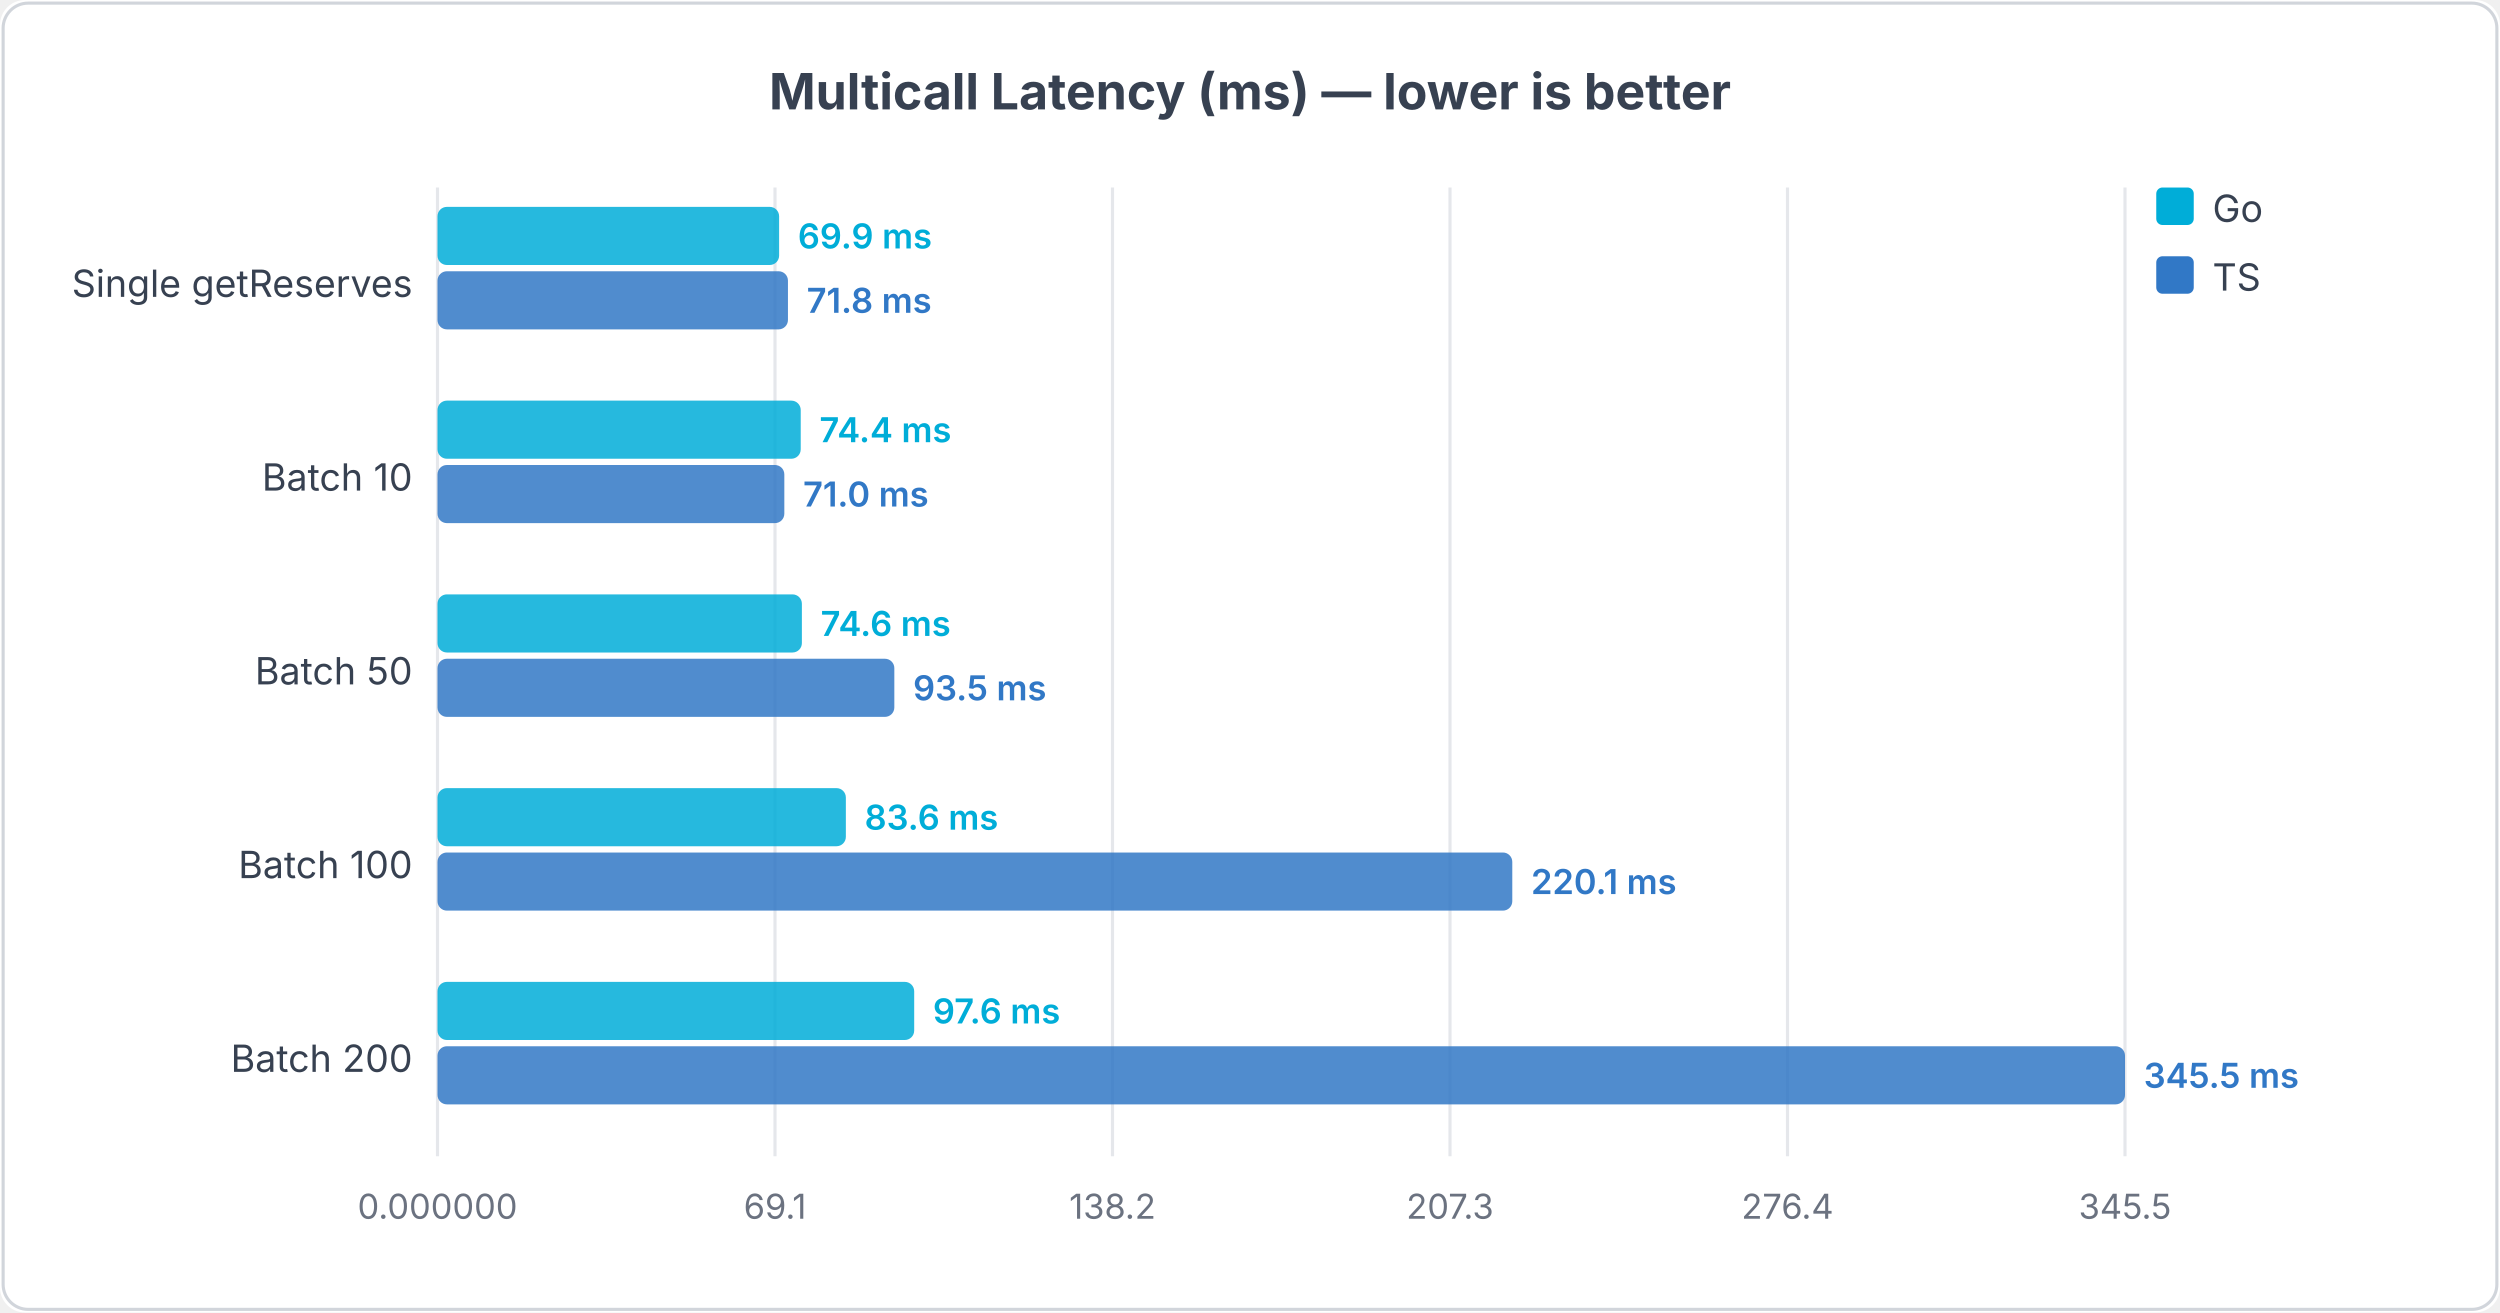
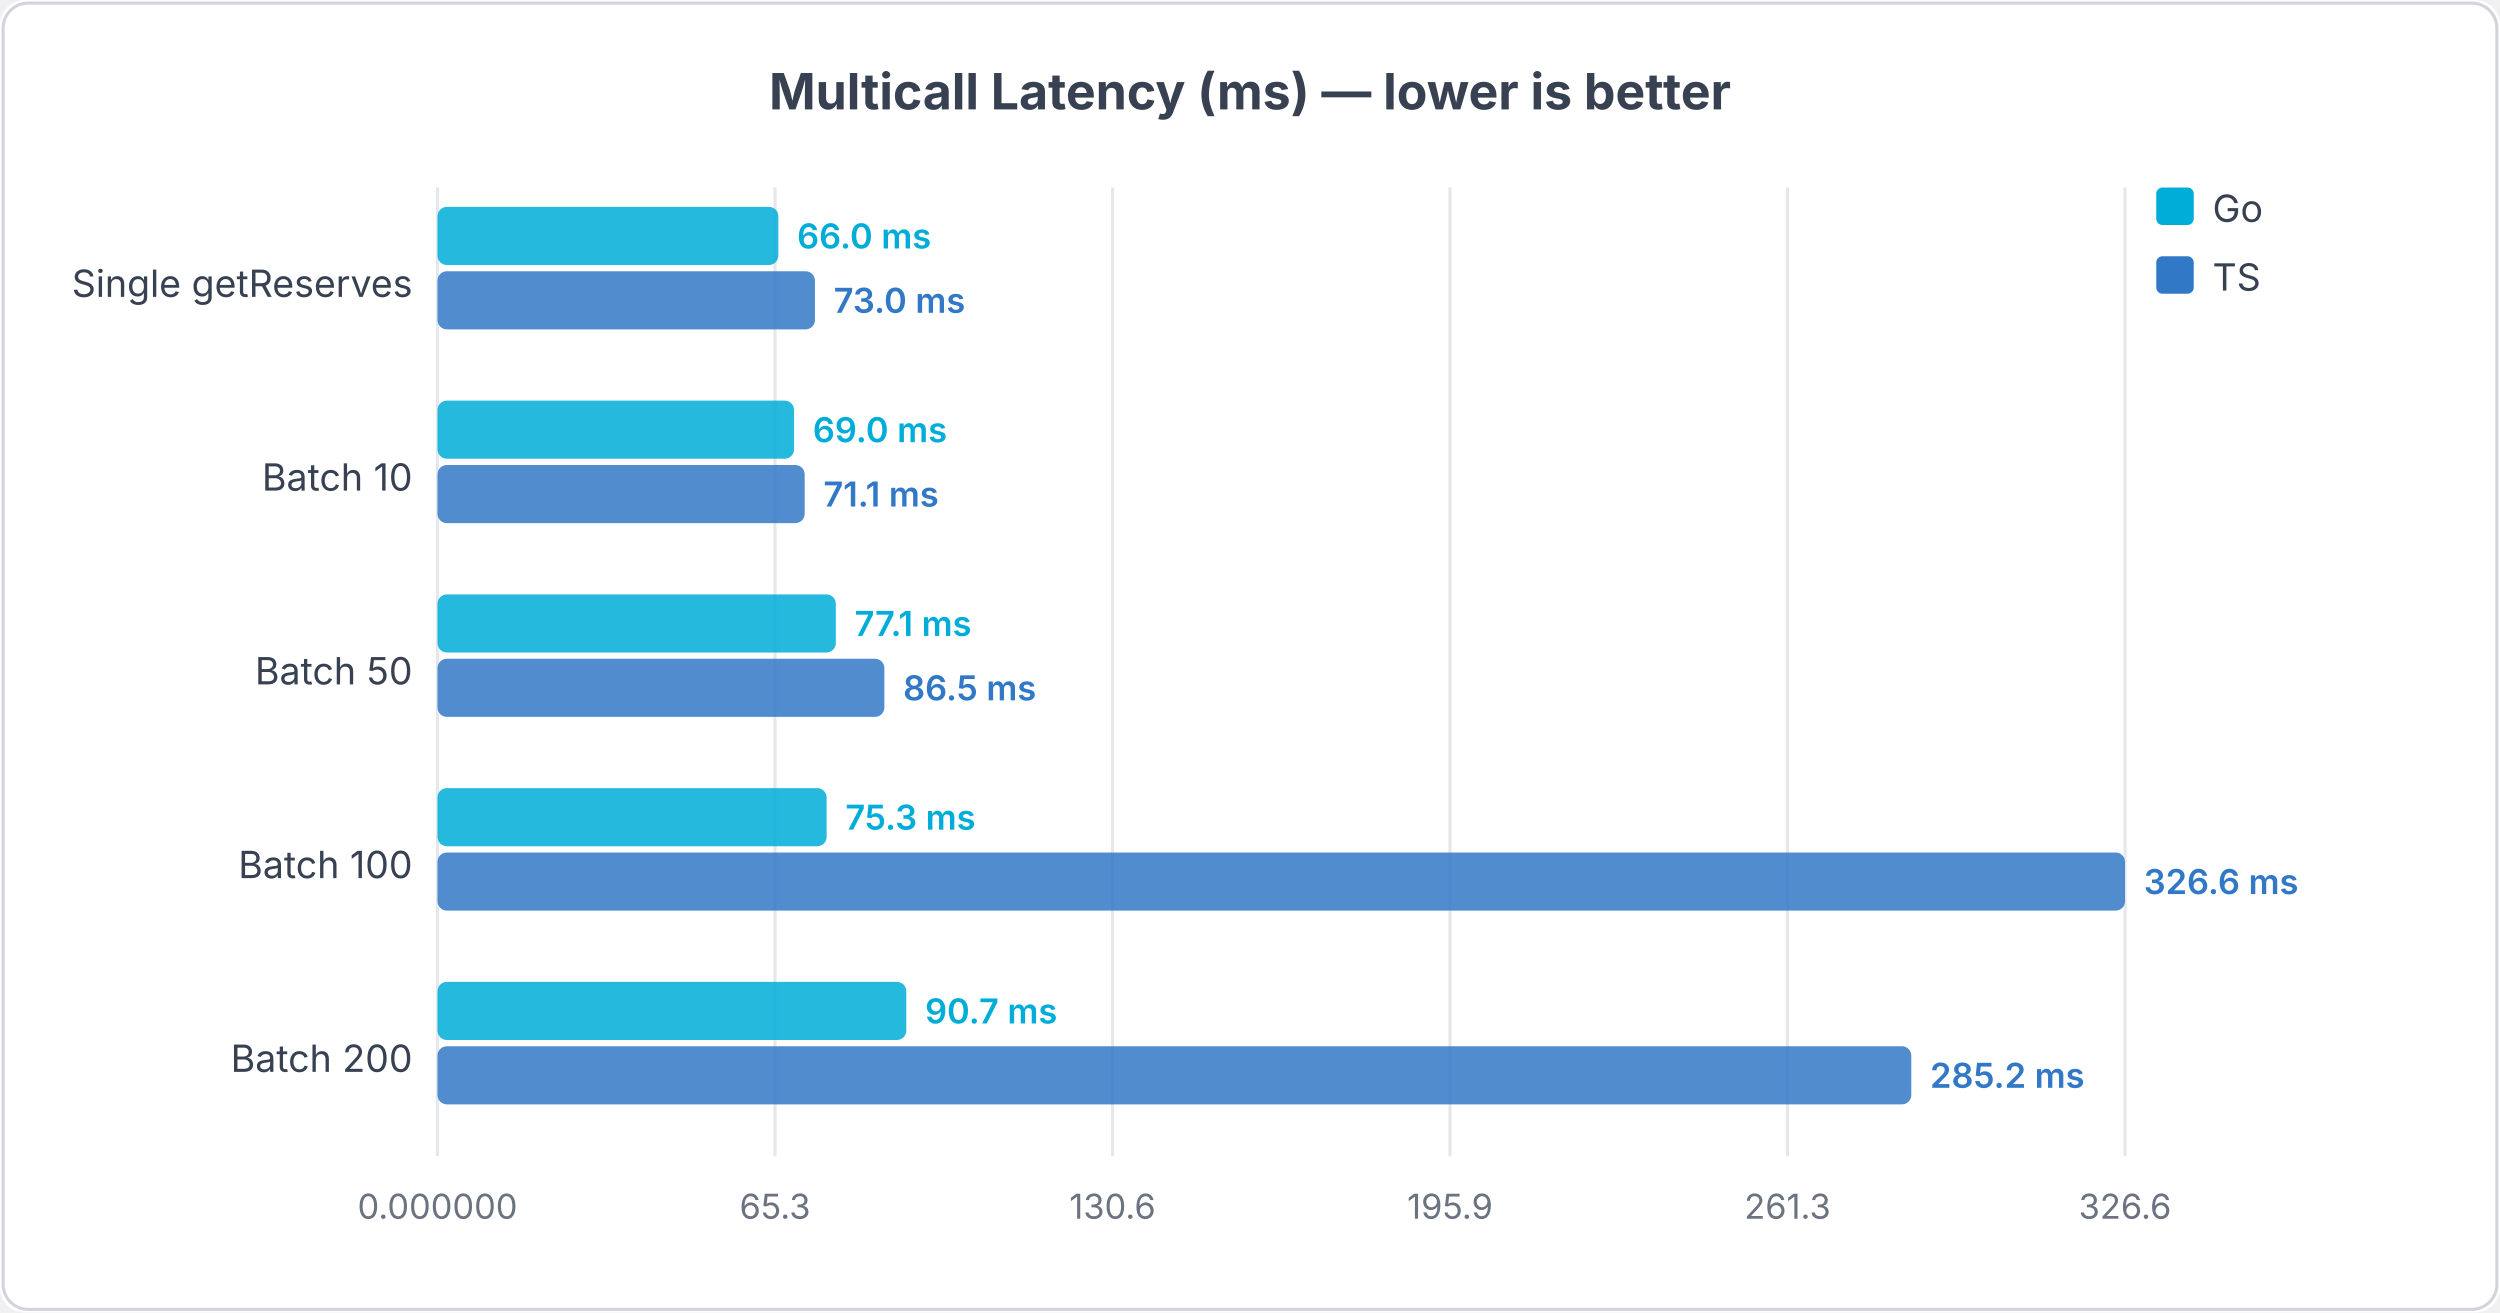
<svg xmlns="http://www.w3.org/2000/svg" viewBox="0 0 800 420" width="800" height="420">
  <style>text { font-family: -apple-system, BlinkMacSystemFont, 'Segoe UI', system-ui, sans-serif; }</style>
  <rect width="800" height="420" fill="#ffffff" rx="8" />
  <rect x="1" y="1" width="798" height="418" fill="none" stroke="#d1d5db" rx="8" />
  <text x="400" y="35" text-anchor="middle" fill="#374151" font-size="16" font-weight="700">Multicall Latency (ms) — lower is better</text>
  <line x1="140" y1="60" x2="140" y2="370" stroke="#e5e7eb" stroke-width="1" />
  <text x="140" y="390" text-anchor="middle" fill="#6b7280" font-size="11">0.000000</text>
  <line x1="248" y1="60" x2="248" y2="370" stroke="#e5e7eb" stroke-width="1" />
-   <text x="248" y="390" text-anchor="middle" fill="#6b7280" font-size="11">69.1</text>
+   <text x="248" y="390" text-anchor="middle" fill="#6b7280" font-size="11">65.3</text>
  <line x1="356" y1="60" x2="356" y2="370" stroke="#e5e7eb" stroke-width="1" />
-   <text x="356" y="390" text-anchor="middle" fill="#6b7280" font-size="11">138.2</text>
+   <text x="356" y="390" text-anchor="middle" fill="#6b7280" font-size="11">130.6</text>
  <line x1="464" y1="60" x2="464" y2="370" stroke="#e5e7eb" stroke-width="1" />
-   <text x="464" y="390" text-anchor="middle" fill="#6b7280" font-size="11">207.3</text>
+   <text x="464" y="390" text-anchor="middle" fill="#6b7280" font-size="11">195.9</text>
  <line x1="572" y1="60" x2="572" y2="370" stroke="#e5e7eb" stroke-width="1" />
-   <text x="572" y="390" text-anchor="middle" fill="#6b7280" font-size="11">276.4</text>
+   <text x="572" y="390" text-anchor="middle" fill="#6b7280" font-size="11">261.3</text>
  <line x1="680" y1="60" x2="680" y2="370" stroke="#e5e7eb" stroke-width="1" />
-   <text x="680" y="390" text-anchor="middle" fill="#6b7280" font-size="11">345.5</text>
+   <text x="680" y="390" text-anchor="middle" fill="#6b7280" font-size="11">326.6</text>
  <text x="132" y="95" text-anchor="end" fill="#374151" font-size="12">Single getReserves</text>
-   <rect x="140" y="66.2" width="109.319" height="18.6" rx="3" fill="#00ADD8" opacity="0.85" />
-   <text x="255.319" y="79.5" fill="#00ADD8" font-size="11" font-weight="600">69.9 ms</text>
-   <rect x="140" y="86.8" width="112.145" height="18.6" rx="3" fill="#3178C6" opacity="0.85" />
-   <text x="258.145" y="100.1" fill="#3178C6" font-size="11" font-weight="600">71.8 ms</text>
+   <rect x="140" y="66.2" width="109.075" height="18.6" rx="3" fill="#00ADD8" opacity="0.85" />
+   <text x="255.075" y="79.5" fill="#00ADD8" font-size="11" font-weight="600">66.0 ms</text>
+   <rect x="140" y="86.8" width="120.786" height="18.6" rx="3" fill="#3178C6" opacity="0.85" />
+   <text x="266.786" y="100.1" fill="#3178C6" font-size="11" font-weight="600">73.0 ms</text>
  <text x="132" y="157" text-anchor="end" fill="#374151" font-size="12">Batch 10</text>
-   <rect x="140" y="128.2" width="116.231" height="18.6" rx="3" fill="#00ADD8" opacity="0.85" />
-   <text x="262.231" y="141.5" fill="#00ADD8" font-size="11" font-weight="600">74.4 ms</text>
-   <rect x="140" y="148.8" width="110.984" height="18.6" rx="3" fill="#3178C6" opacity="0.85" />
-   <text x="256.984" y="162.1" fill="#3178C6" font-size="11" font-weight="600">71.0 ms</text>
+   <rect x="140" y="128.2" width="114.11" height="18.6" rx="3" fill="#00ADD8" opacity="0.85" />
+   <text x="260.11" y="141.5" fill="#00ADD8" font-size="11" font-weight="600">69.0 ms</text>
+   <rect x="140" y="148.8" width="117.5" height="18.6" rx="3" fill="#3178C6" opacity="0.85" />
+   <text x="263.5" y="162.1" fill="#3178C6" font-size="11" font-weight="600">71.1 ms</text>
  <text x="132" y="219" text-anchor="end" fill="#374151" font-size="12">Batch 50</text>
-   <rect x="140" y="190.2" width="116.604" height="18.6" rx="3" fill="#00ADD8" opacity="0.85" />
-   <text x="262.604" y="203.5" fill="#00ADD8" font-size="11" font-weight="600">74.6 ms</text>
-   <rect x="140" y="210.8" width="146.186" height="18.6" rx="3" fill="#3178C6" opacity="0.85" />
-   <text x="292.186" y="224.1" fill="#3178C6" font-size="11" font-weight="600">93.5 ms</text>
+   <rect x="140" y="190.2" width="127.465" height="18.6" rx="3" fill="#00ADD8" opacity="0.85" />
+   <text x="273.465" y="203.5" fill="#00ADD8" font-size="11" font-weight="600">77.1 ms</text>
+   <rect x="140" y="210.8" width="143" height="18.6" rx="3" fill="#3178C6" opacity="0.85" />
+   <text x="289" y="224.1" fill="#3178C6" font-size="11" font-weight="600">86.5 ms</text>
  <text x="132" y="281" text-anchor="end" fill="#374151" font-size="12">Batch 100</text>
-   <rect x="140" y="252.2" width="130.674" height="18.6" rx="3" fill="#00ADD8" opacity="0.85" />
-   <text x="276.674" y="265.5" fill="#00ADD8" font-size="11" font-weight="600">83.6 ms</text>
-   <rect x="140" y="272.8" width="343.933" height="18.6" rx="3" fill="#3178C6" opacity="0.85" />
-   <text x="489.933" y="286.1" fill="#3178C6" font-size="11" font-weight="600">220.1 ms</text>
+   <rect x="140" y="252.2" width="124.523" height="18.6" rx="3" fill="#00ADD8" opacity="0.85" />
+   <text x="270.523" y="265.5" fill="#00ADD8" font-size="11" font-weight="600">75.3 ms</text>
+   <rect x="140" y="272.8" width="540" height="18.6" rx="3" fill="#3178C6" opacity="0.85" />
+   <text x="686" y="286.1" fill="#3178C6" font-size="11" font-weight="600">326.6 ms</text>
  <text x="132" y="343" text-anchor="end" fill="#374151" font-size="12">Batch 200</text>
-   <rect x="140" y="314.2" width="152.541" height="18.6" rx="3" fill="#00ADD8" opacity="0.85" />
-   <text x="298.541" y="327.5" fill="#00ADD8" font-size="11" font-weight="600">97.6 ms</text>
-   <rect x="140" y="334.8" width="540" height="18.6" rx="3" fill="#3178C6" opacity="0.85" />
-   <text x="686" y="348.1" fill="#3178C6" font-size="11" font-weight="600">345.5 ms</text>
+   <rect x="140" y="314.2" width="150.018" height="18.6" rx="3" fill="#00ADD8" opacity="0.85" />
+   <text x="296.018" y="327.5" fill="#00ADD8" font-size="11" font-weight="600">90.7 ms</text>
+   <rect x="140" y="334.8" width="471.612" height="18.6" rx="3" fill="#3178C6" opacity="0.85" />
+   <text x="617.612" y="348.1" fill="#3178C6" font-size="11" font-weight="600">285.2 ms</text>
  <rect x="690" y="60" width="12" height="12" rx="2" fill="#00ADD8" />
  <text x="708" y="71" fill="#374151" font-size="12">Go</text>
  <rect x="690" y="82" width="12" height="12" rx="2" fill="#3178C6" />
  <text x="708" y="93" fill="#374151" font-size="12">TS</text>
</svg>
